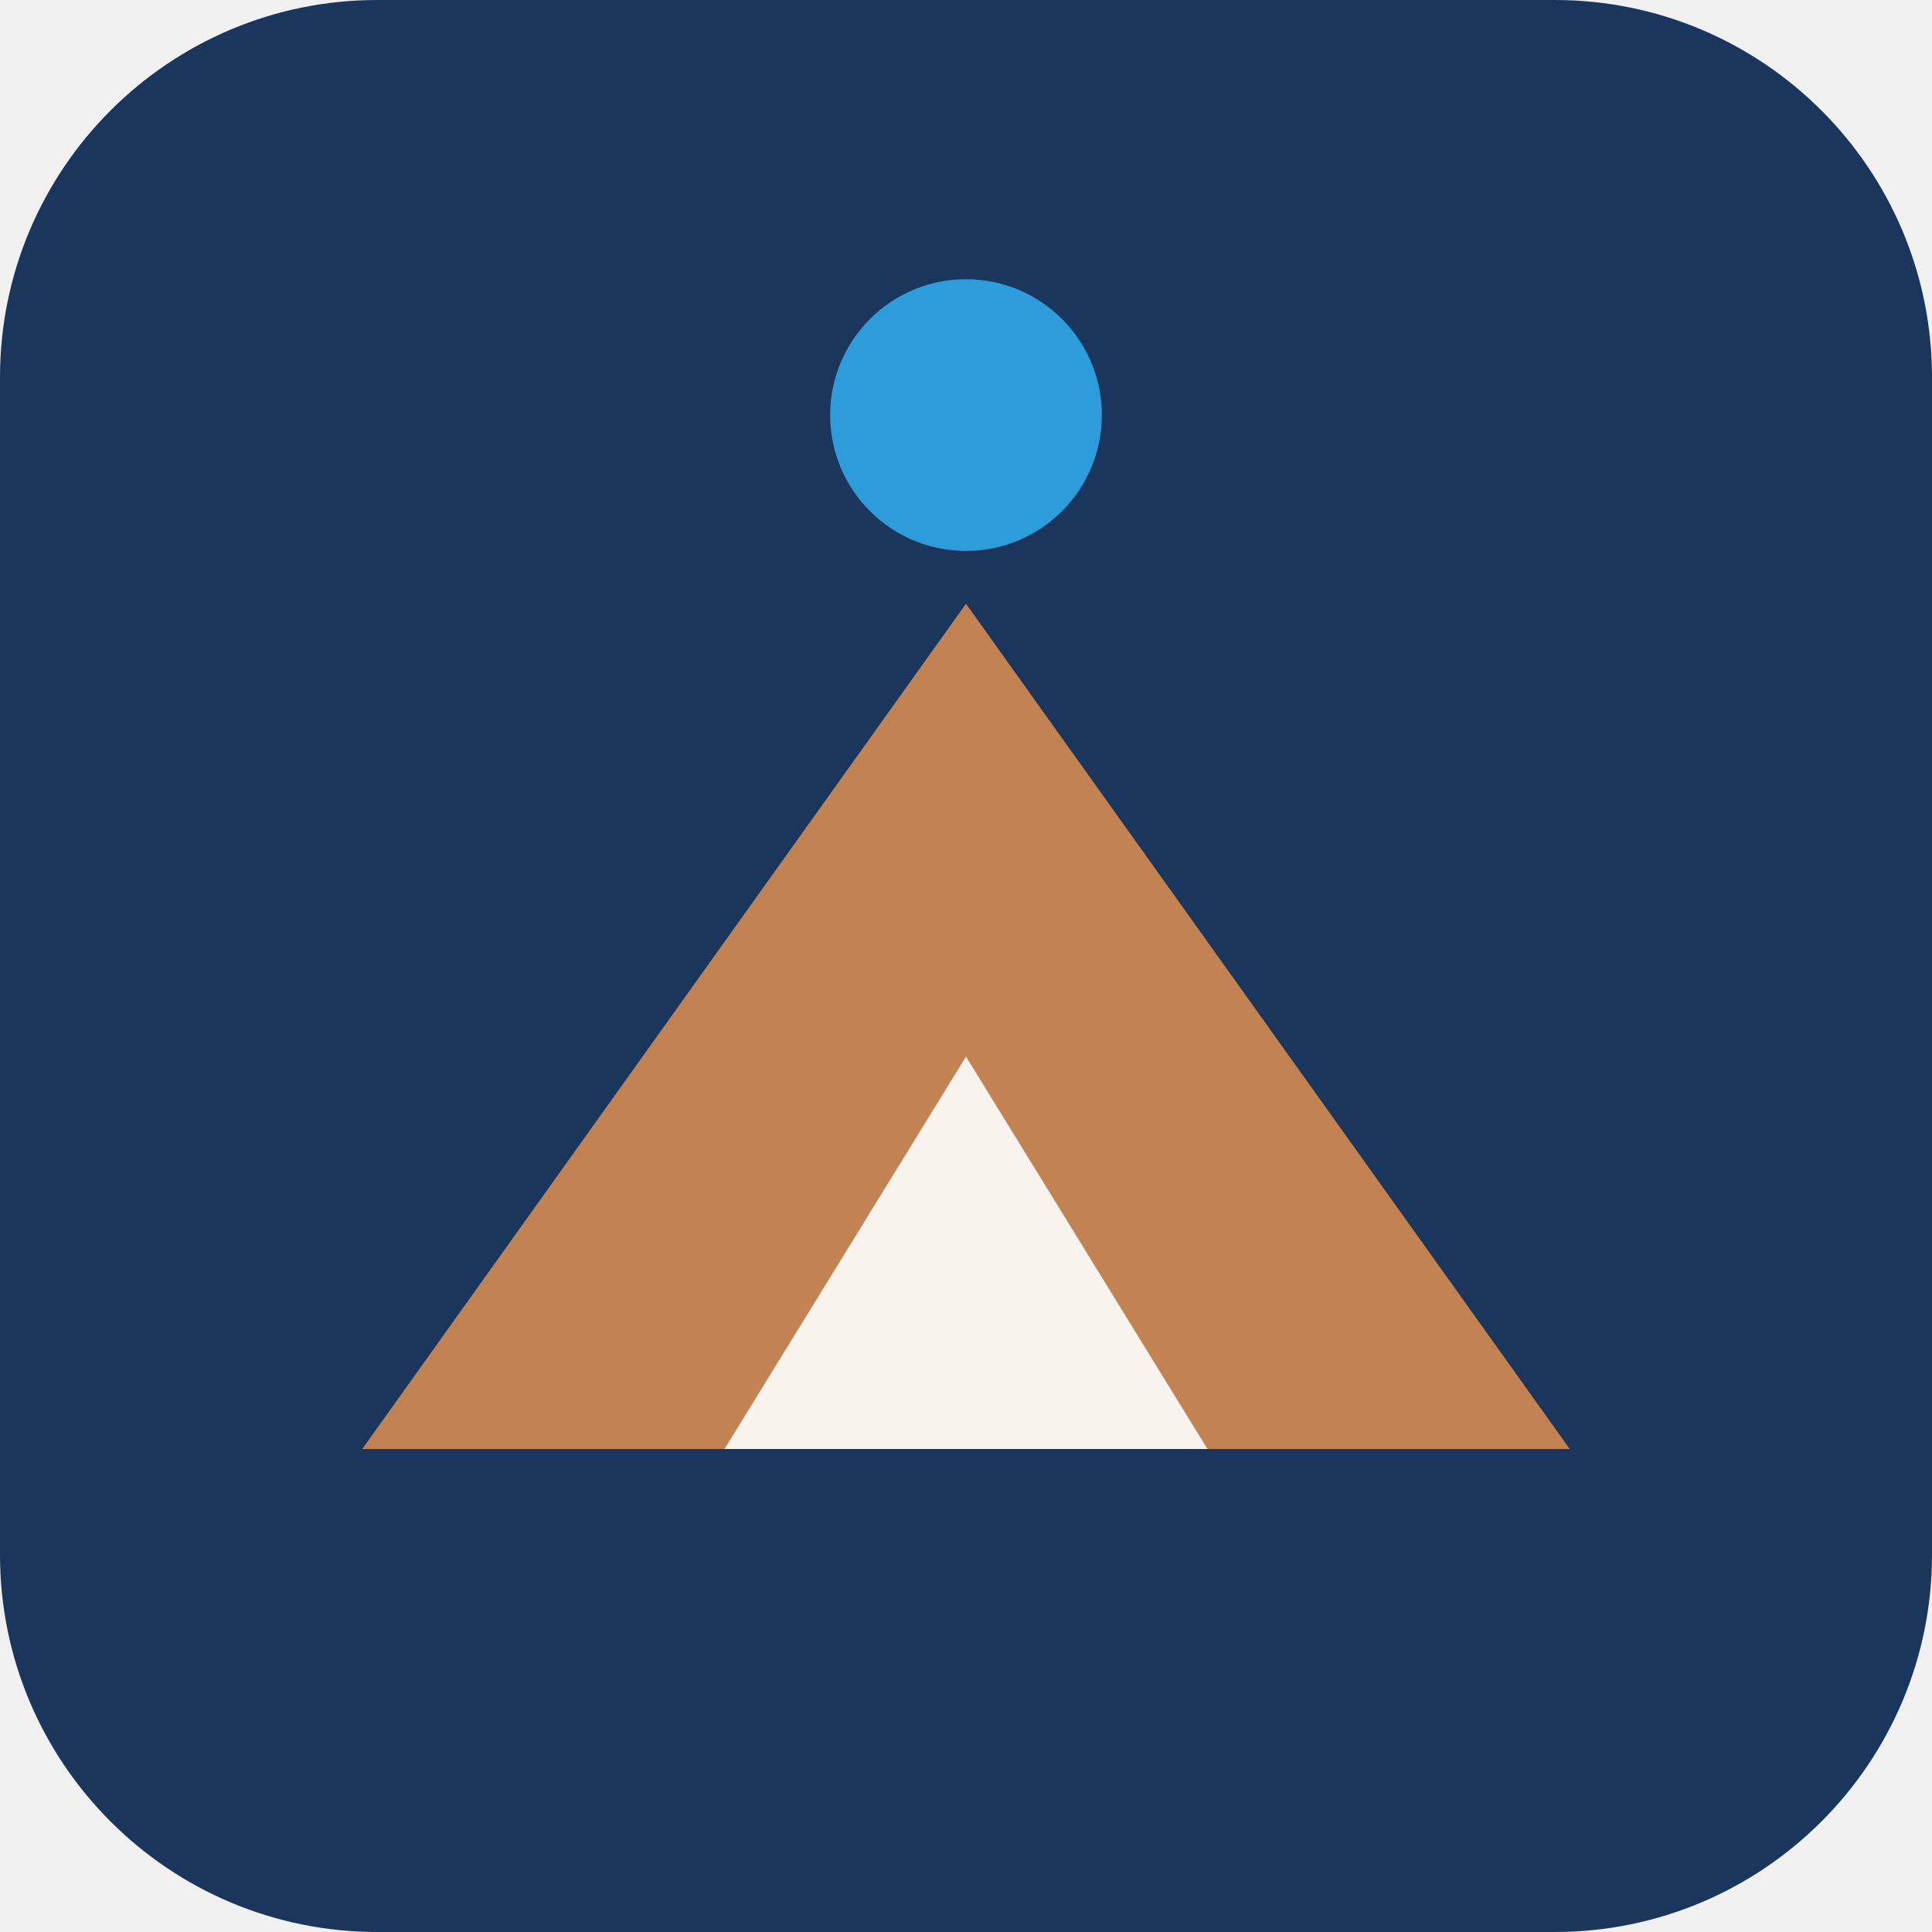
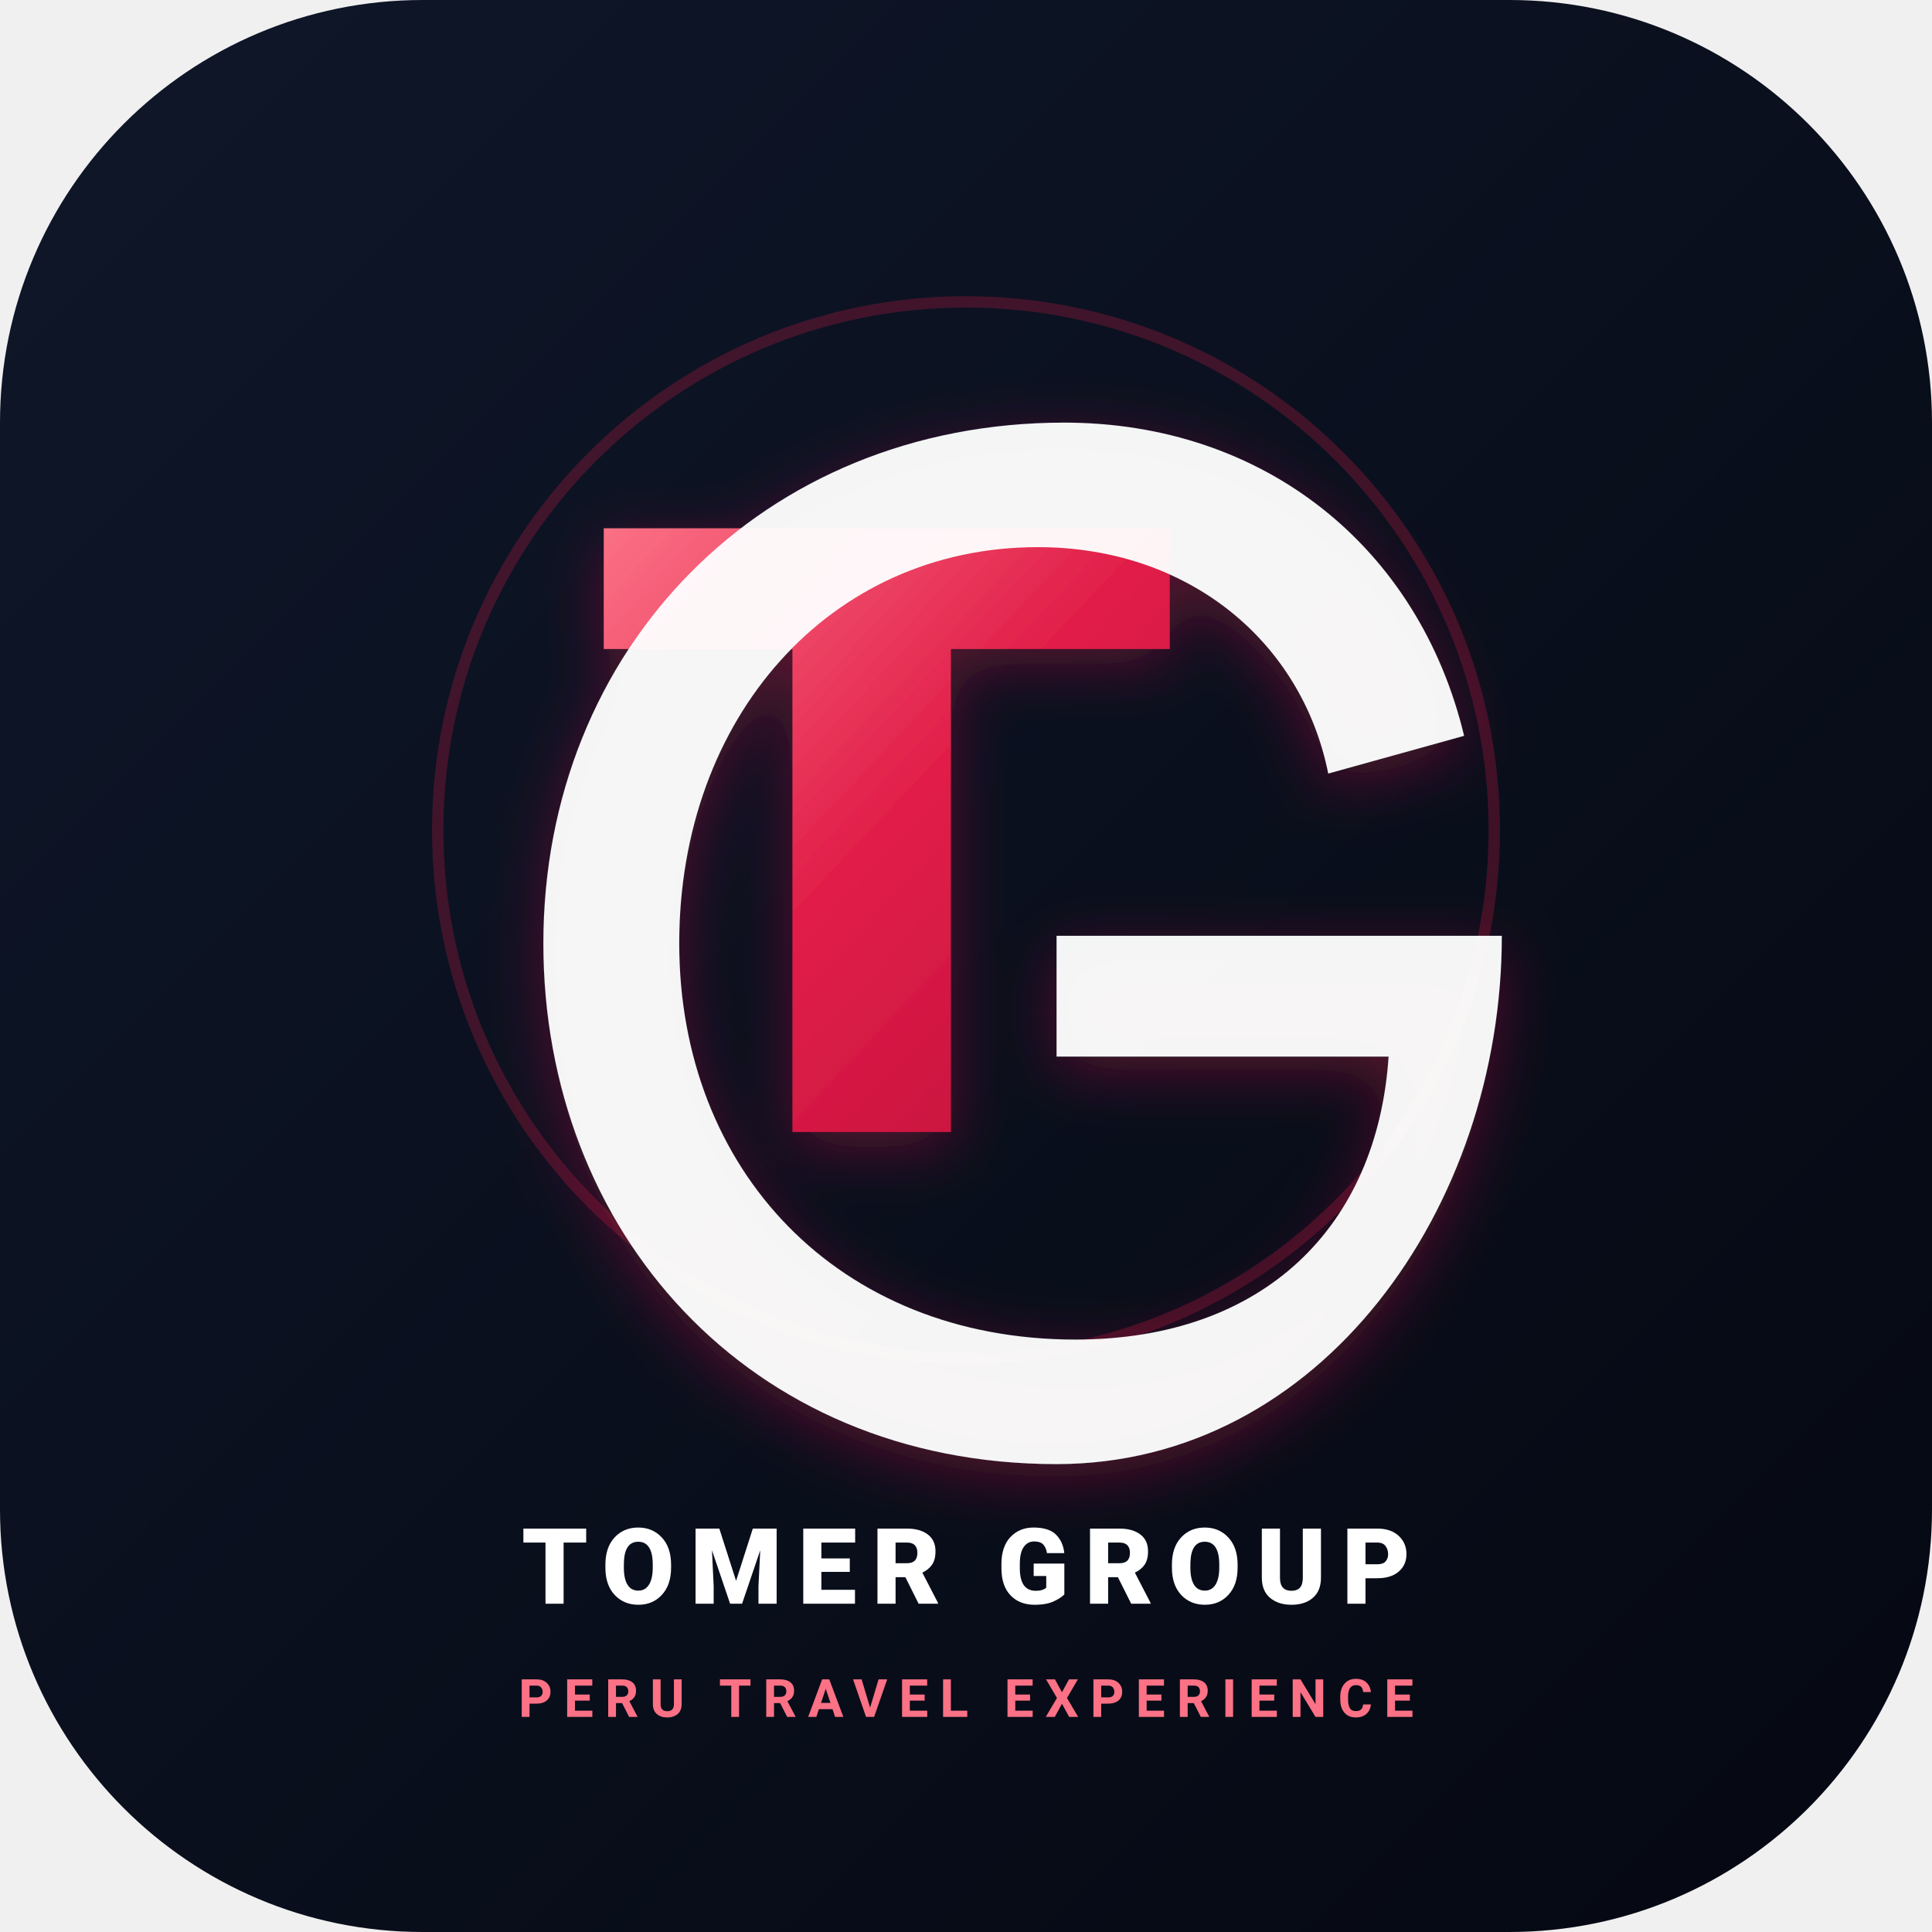
- <svg xmlns="http://www.w3.org/2000/svg" viewBox="0 0 512 512">
-   <rect width="512" height="512" rx="100" fill="#1B365D" />
-   <path d="M96 384 L256 160 L416 384 Z" fill="#C28251" />
-   <path d="M192 384 L256 280 L320 384 Z" fill="#FFFFFF" opacity="0.9" />
-   <circle cx="256" cy="110" r="36" fill="#2D9CDB" />
+ <svg xmlns="http://www.w3.org/2000/svg" viewBox="0 0 512 512" width="512" height="512">
+   <defs>
+     <linearGradient id="bgGrad" x1="0%" y1="0%" x2="100%" y2="100%">
+       <stop offset="0%" stop-color="#0F172A" />
+       <stop offset="100%" stop-color="#050811" />
+     </linearGradient>
+     <linearGradient id="tgGrad" x1="0%" y1="0%" x2="100%" y2="100%">
+       <stop offset="0%" stop-color="#FB7185" />
+       <stop offset="50%" stop-color="#E11D48" />
+       <stop offset="100%" stop-color="#BE123C" />
+     </linearGradient>
+     <filter id="glow" x="-20%" y="-20%" width="140%" height="140%">
+       <feDropShadow dx="0" dy="4" stdDeviation="8" flood-color="#E11D48" flood-opacity="0.35" />
+     </filter>
+   </defs>
+   <rect width="512" height="512" rx="112" fill="url(#bgGrad)" />
+   <circle cx="256" cy="220" r="140" fill="none" stroke="#E11D48" stroke-width="3" opacity="0.25" />
+   <g filter="url(#glow)">
+     <path d="M160 140 H310 V172 H252 V300 H210 V172 H160 Z" fill="url(#tgGrad)" />
+     <path d="M352 205 C345 170 315 145 275 145 C220 145 180 190 180 250 C180 310 222 355 285 355 C335 355 365 325 368 280 H280 V248 H398 C398 320 350 388 280 388 C198 388 144 326 144 250 C144 172 202 112 282 112 C335 112 376 145 388 195 Z" fill="#FFFFFF" opacity="0.95" />
+   </g>
+   <text x="256" y="425" text-anchor="middle" fill="#FFFFFF" font-family="-apple-system, BlinkMacSystemFont, 'Segoe UI', Roboto, sans-serif" font-size="28" font-weight="800" letter-spacing="4">TOMER GROUP</text>
+   <text x="256" y="455" text-anchor="middle" fill="#FB7185" font-family="-apple-system, BlinkMacSystemFont, 'Segoe UI', Roboto, sans-serif" font-size="14" font-weight="600" letter-spacing="3">PERU TRAVEL EXPERIENCE</text>
</svg>
